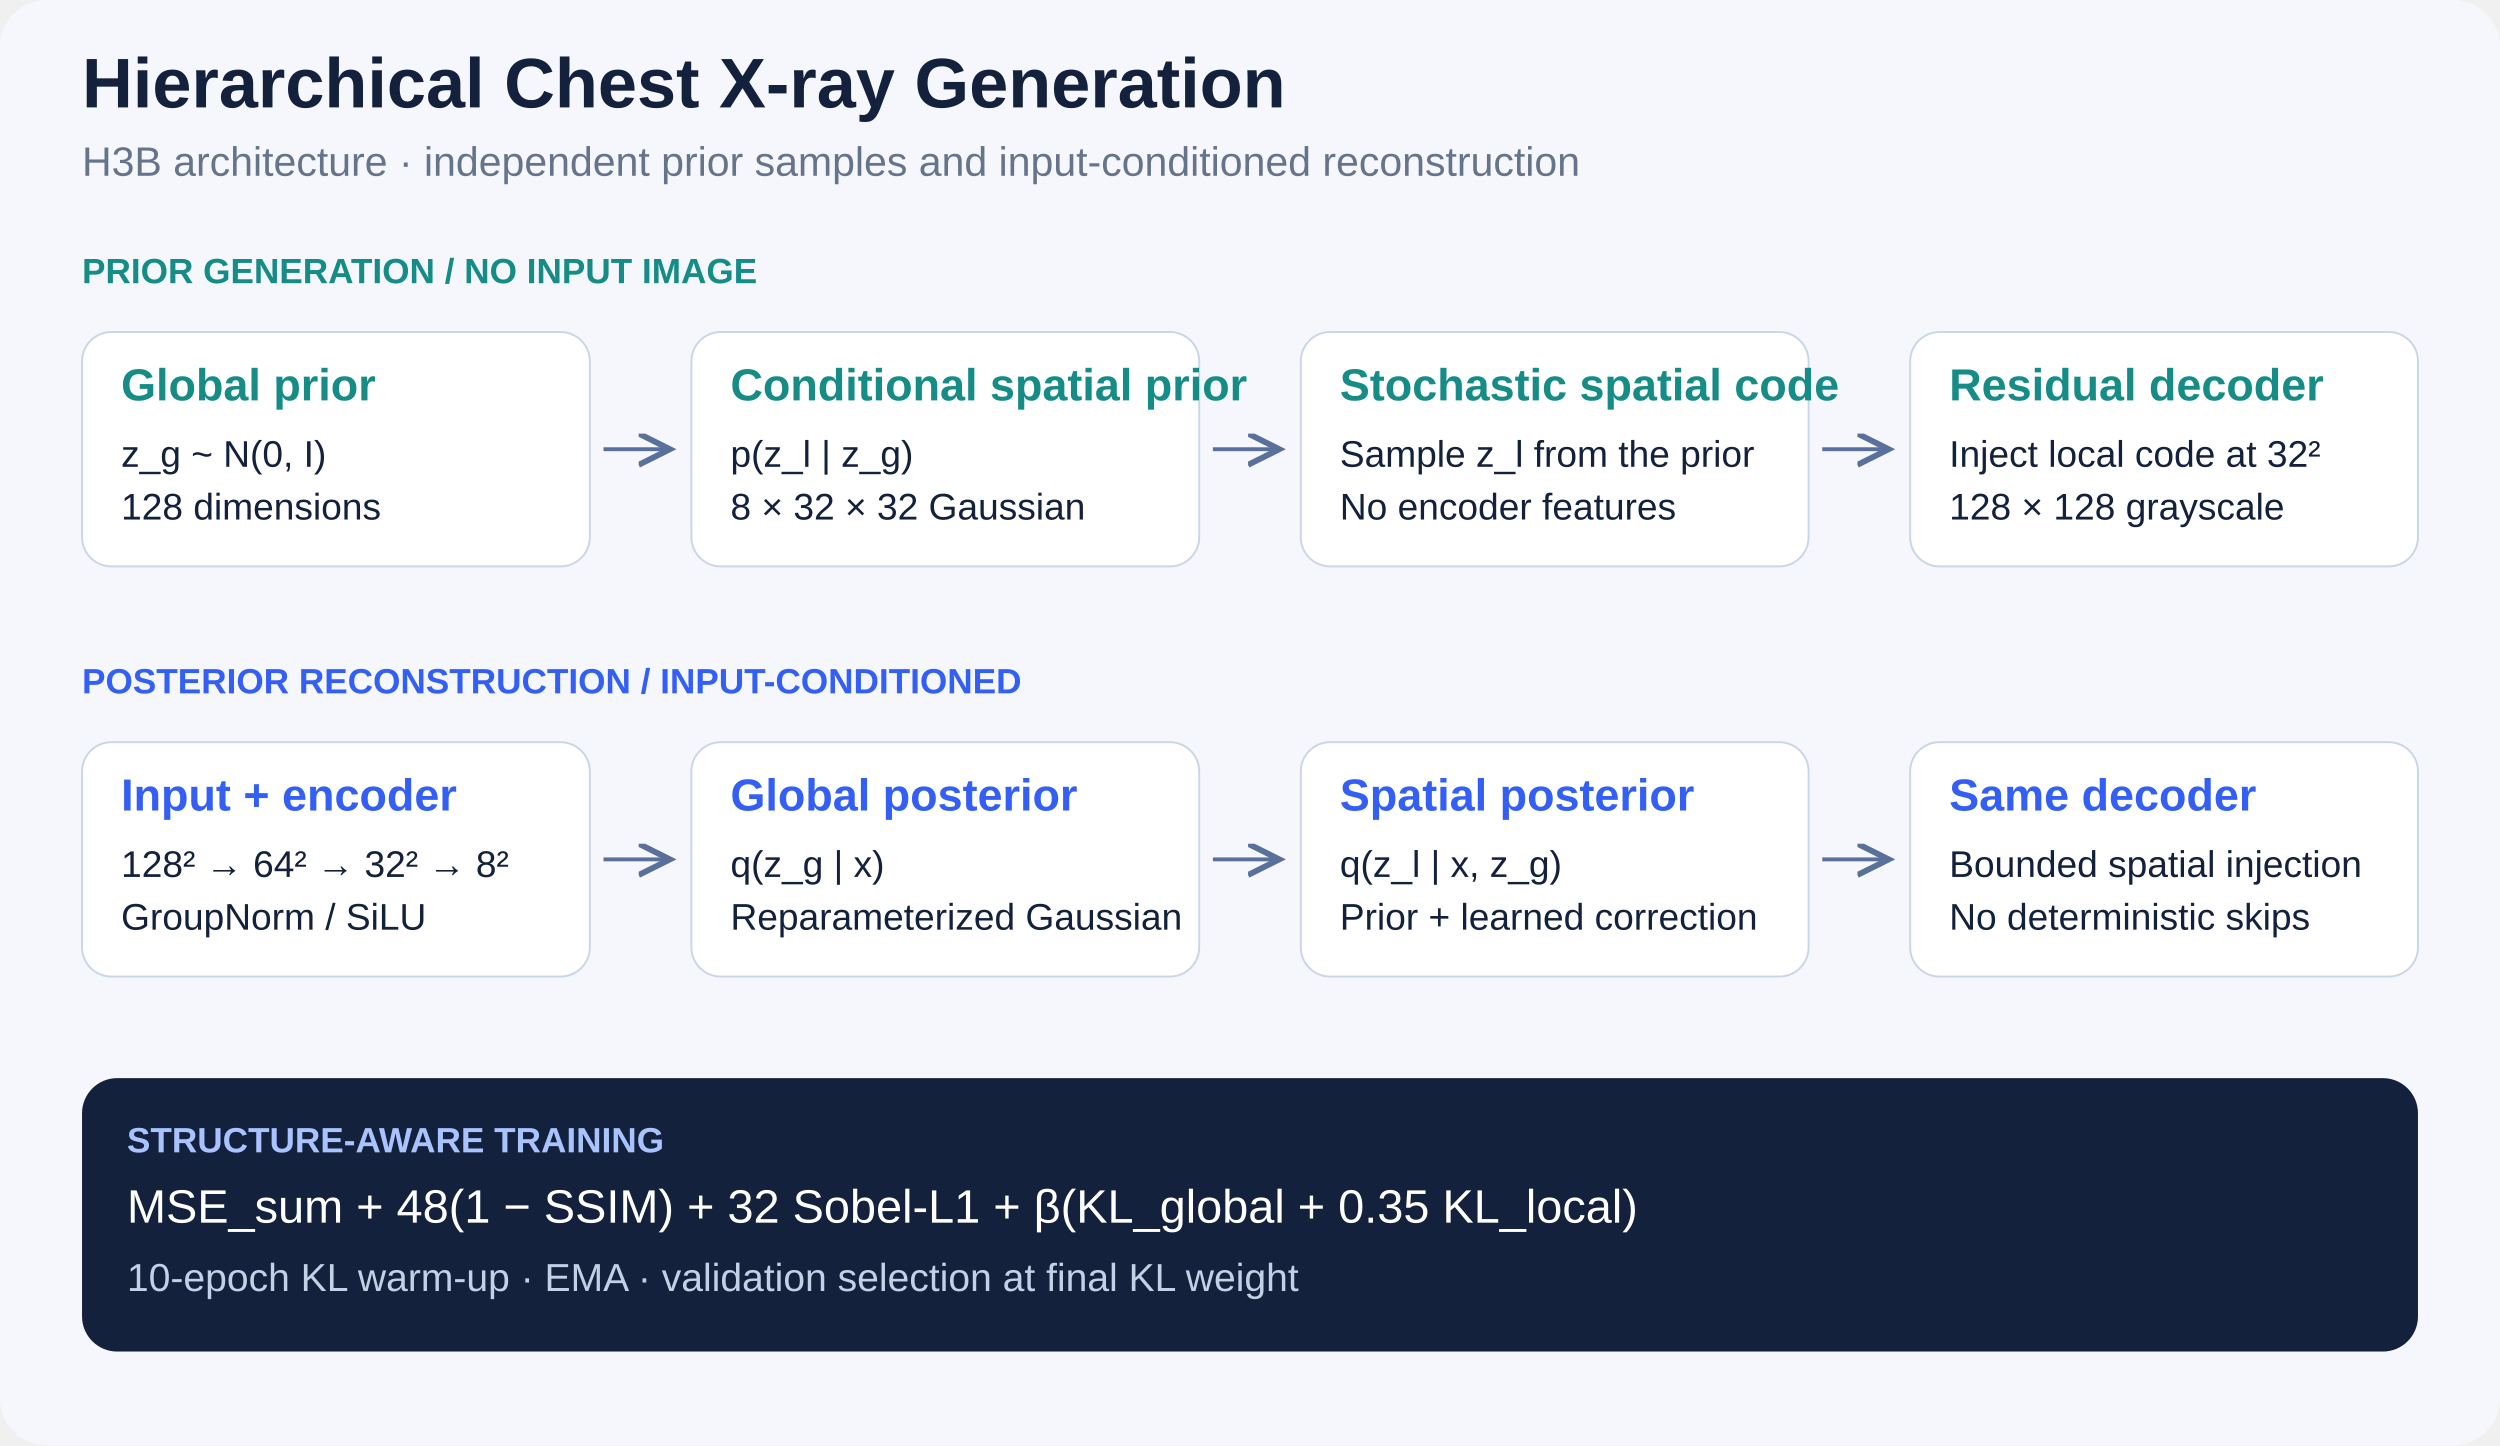
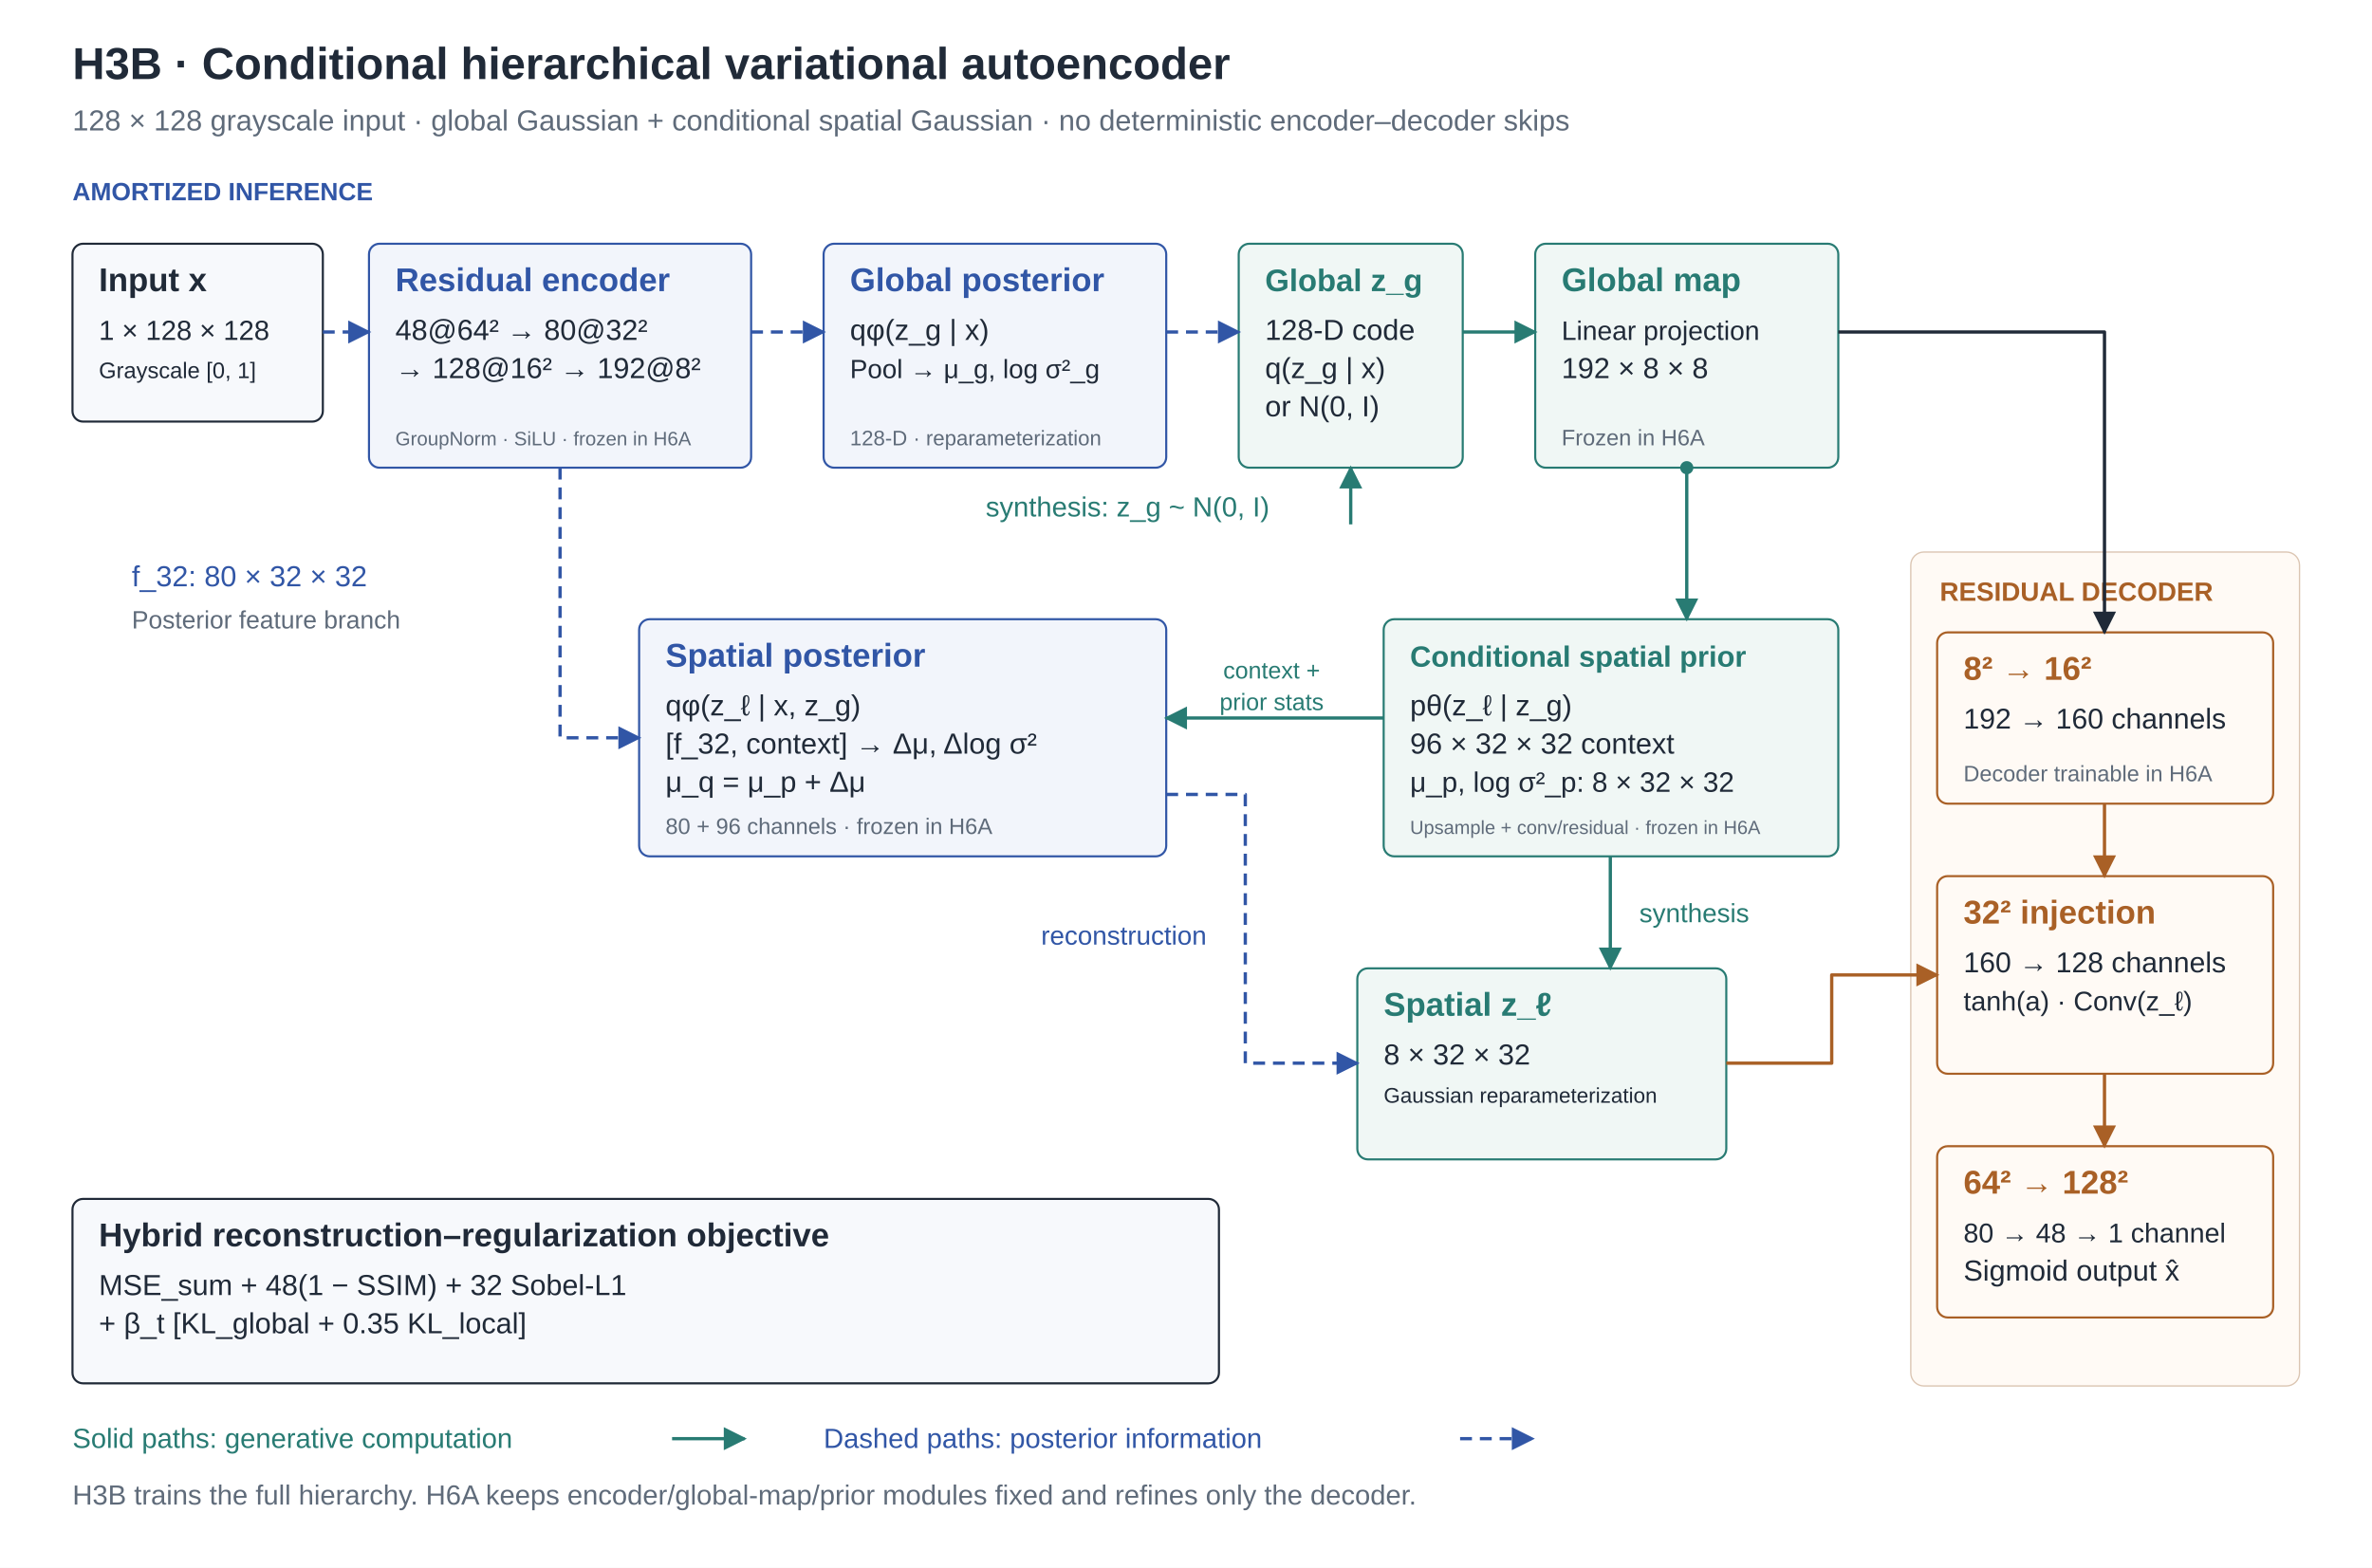
- <svg xmlns="http://www.w3.org/2000/svg" width="1280" height="740" viewBox="0 0 1280 740" role="img" aria-label="Hierarchical VAE prior and posterior paths">
+ <svg xmlns="http://www.w3.org/2000/svg" width="1800" height="1190" viewBox="0 0 1800 1190" role="img" aria-label="H3B · Conditional hierarchical variational autoencoder">
  <defs>
-     <marker id="arrow" markerWidth="10" markerHeight="10" refX="8" refY="4" orient="auto">
-       <path d="M0 0 L8 4 L0 8" fill="none" stroke="#59719a" stroke-width="1.5" />
+     <marker id="blue" viewBox="0 0 10 10" refX="9" refY="5" markerWidth="7" markerHeight="7" orient="auto-start-reverse">
+       <path d="M0,0 L10,5 L0,10 Z" fill="#3156a6" />
+     </marker>
+     <marker id="teal" viewBox="0 0 10 10" refX="9" refY="5" markerWidth="7" markerHeight="7" orient="auto-start-reverse">
+       <path d="M0,0 L10,5 L0,10 Z" fill="#287b73" />
+     </marker>
+     <marker id="orange" viewBox="0 0 10 10" refX="9" refY="5" markerWidth="7" markerHeight="7" orient="auto-start-reverse">
+       <path d="M0,0 L10,5 L0,10 Z" fill="#a96026" />
+     </marker>
+     <marker id="ink" viewBox="0 0 10 10" refX="9" refY="5" markerWidth="7" markerHeight="7" orient="auto-start-reverse">
+       <path d="M0,0 L10,5 L0,10 Z" fill="#202a38" />
    </marker>
  </defs>
-   <rect width="1280" height="740" rx="24" fill="#f5f7fc" />
-   <text x="42" y="55" font-family="Segoe UI,Arial,sans-serif" font-size="36" font-weight="700" fill="#13213c">Hierarchical Chest X-ray Generation</text>
-   <text x="42" y="90" font-family="Segoe UI,Arial,sans-serif" font-size="21" font-weight="400" fill="#66748b">H3B architecture · independent prior samples and input-conditioned reconstruction</text>
-   <text x="42" y="145" font-family="Segoe UI,Arial,sans-serif" font-size="18" font-weight="700" fill="#168c87">PRIOR GENERATION  /  NO INPUT IMAGE</text>
-   <rect x="42" y="170" width="260" height="120" rx="15" fill="white" stroke="#cbd5e8" />
-   <text x="62" y="205" font-family="Segoe UI,Arial,sans-serif" font-size="23" font-weight="650" fill="#168c87">Global prior</text>
-   <text x="62" y="239" font-family="Segoe UI,Arial,sans-serif" font-size="19" font-weight="400" fill="#13213c">z_g ~ N(0, I)</text>
-   <text x="62" y="266" font-family="Segoe UI,Arial,sans-serif" font-size="19" font-weight="400" fill="#13213c">128 dimensions</text>
-   <rect x="354" y="170" width="260" height="120" rx="15" fill="white" stroke="#cbd5e8" />
-   <text x="374" y="205" font-family="Segoe UI,Arial,sans-serif" font-size="23" font-weight="650" fill="#168c87">Conditional spatial prior</text>
-   <text x="374" y="239" font-family="Segoe UI,Arial,sans-serif" font-size="19" font-weight="400" fill="#13213c">p(z_l | z_g)</text>
-   <text x="374" y="266" font-family="Segoe UI,Arial,sans-serif" font-size="19" font-weight="400" fill="#13213c">8 × 32 × 32 Gaussian</text>
-   <rect x="666" y="170" width="260" height="120" rx="15" fill="white" stroke="#cbd5e8" />
-   <text x="686" y="205" font-family="Segoe UI,Arial,sans-serif" font-size="23" font-weight="650" fill="#168c87">Stochastic spatial code</text>
-   <text x="686" y="239" font-family="Segoe UI,Arial,sans-serif" font-size="19" font-weight="400" fill="#13213c">Sample z_l from the prior</text>
-   <text x="686" y="266" font-family="Segoe UI,Arial,sans-serif" font-size="19" font-weight="400" fill="#13213c">No encoder features</text>
-   <rect x="978" y="170" width="260" height="120" rx="15" fill="white" stroke="#cbd5e8" />
-   <text x="998" y="205" font-family="Segoe UI,Arial,sans-serif" font-size="23" font-weight="650" fill="#168c87">Residual decoder</text>
-   <text x="998" y="239" font-family="Segoe UI,Arial,sans-serif" font-size="19" font-weight="400" fill="#13213c">Inject local code at 32²</text>
-   <text x="998" y="266" font-family="Segoe UI,Arial,sans-serif" font-size="19" font-weight="400" fill="#13213c">128 × 128 grayscale</text>
-   <path d="M309 230 h34" stroke="#59719a" stroke-width="2" marker-end="url(#arrow)" />
-   <path d="M621 230 h34" stroke="#59719a" stroke-width="2" marker-end="url(#arrow)" />
-   <path d="M933 230 h34" stroke="#59719a" stroke-width="2" marker-end="url(#arrow)" />
-   <text x="42" y="355" font-family="Segoe UI,Arial,sans-serif" font-size="18" font-weight="700" fill="#345ff4">POSTERIOR RECONSTRUCTION  /  INPUT-CONDITIONED</text>
-   <rect x="42" y="380" width="260" height="120" rx="15" fill="white" stroke="#cbd5e8" />
-   <text x="62" y="415" font-family="Segoe UI,Arial,sans-serif" font-size="23" font-weight="650" fill="#345ff4">Input + encoder</text>
-   <text x="62" y="449" font-family="Segoe UI,Arial,sans-serif" font-size="19" font-weight="400" fill="#13213c">128² → 64² → 32² → 8²</text>
-   <text x="62" y="476" font-family="Segoe UI,Arial,sans-serif" font-size="19" font-weight="400" fill="#13213c">GroupNorm / SiLU</text>
-   <rect x="354" y="380" width="260" height="120" rx="15" fill="white" stroke="#cbd5e8" />
-   <text x="374" y="415" font-family="Segoe UI,Arial,sans-serif" font-size="23" font-weight="650" fill="#345ff4">Global posterior</text>
-   <text x="374" y="449" font-family="Segoe UI,Arial,sans-serif" font-size="19" font-weight="400" fill="#13213c">q(z_g | x)</text>
-   <text x="374" y="476" font-family="Segoe UI,Arial,sans-serif" font-size="19" font-weight="400" fill="#13213c">Reparameterized Gaussian</text>
-   <rect x="666" y="380" width="260" height="120" rx="15" fill="white" stroke="#cbd5e8" />
-   <text x="686" y="415" font-family="Segoe UI,Arial,sans-serif" font-size="23" font-weight="650" fill="#345ff4">Spatial posterior</text>
-   <text x="686" y="449" font-family="Segoe UI,Arial,sans-serif" font-size="19" font-weight="400" fill="#13213c">q(z_l | x, z_g)</text>
-   <text x="686" y="476" font-family="Segoe UI,Arial,sans-serif" font-size="19" font-weight="400" fill="#13213c">Prior + learned correction</text>
-   <rect x="978" y="380" width="260" height="120" rx="15" fill="white" stroke="#cbd5e8" />
-   <text x="998" y="415" font-family="Segoe UI,Arial,sans-serif" font-size="23" font-weight="650" fill="#345ff4">Same decoder</text>
-   <text x="998" y="449" font-family="Segoe UI,Arial,sans-serif" font-size="19" font-weight="400" fill="#13213c">Bounded spatial injection</text>
-   <text x="998" y="476" font-family="Segoe UI,Arial,sans-serif" font-size="19" font-weight="400" fill="#13213c">No deterministic skips</text>
-   <path d="M309 440 h34" stroke="#59719a" stroke-width="2" marker-end="url(#arrow)" />
-   <path d="M621 440 h34" stroke="#59719a" stroke-width="2" marker-end="url(#arrow)" />
-   <path d="M933 440 h34" stroke="#59719a" stroke-width="2" marker-end="url(#arrow)" />
-   <rect x="42" y="552" width="1196" height="140" rx="18" fill="#13213c" />
-   <text x="65" y="590" font-family="Segoe UI,Arial,sans-serif" font-size="18" font-weight="700" fill="#a9c3ff">STRUCTURE-AWARE TRAINING</text>
-   <text x="65" y="626" font-family="Segoe UI,Arial,sans-serif" font-size="24" font-weight="400" fill="#ffffff">MSE_sum + 48(1 − SSIM) + 32 Sobel-L1 + β(KL_global + 0.35 KL_local)</text>
-   <text x="65" y="661" font-family="Segoe UI,Arial,sans-serif" font-size="20" font-weight="400" fill="#c4d0e6">10-epoch KL warm-up · EMA · validation selection at final KL weight</text>
+   <rect width="1800" height="1190" fill="white" />
+   <text x="55" y="60" font-family="Arial,Helvetica,sans-serif" font-size="34" fill="#202a38" font-weight="700" text-anchor="start">H3B · Conditional hierarchical variational autoencoder</text>
+   <text x="55" y="99" font-family="Arial,Helvetica,sans-serif" font-size="22" fill="#5f6b7a" font-weight="400" text-anchor="start">128 × 128 grayscale input · global Gaussian + conditional spatial Gaussian · no deterministic encoder–decoder skips</text>
+   <text x="55" y="152" font-family="Arial,Helvetica,sans-serif" font-size="19" fill="#3156a6" font-weight="700" text-anchor="start">AMORTIZED INFERENCE</text>
+   <rect x="55" y="185" width="190" height="135" rx="8" fill="#f7f9fc" stroke="#202a38" stroke-width="1.6" />
+   <text x="75" y="221" font-family="Arial,Helvetica,sans-serif" font-size="25" fill="#202a38" font-weight="700" text-anchor="start">Input x</text>
+   <text x="75" y="258" font-family="Arial,Helvetica,sans-serif" font-size="20.979" fill="#202a38" font-weight="400" text-anchor="start">1 × 128 × 128</text>
+   <text x="75" y="287" font-family="Arial,Helvetica,sans-serif" font-size="17.045" fill="#202a38" font-weight="400" text-anchor="start">Grayscale [0, 1]</text>
+   <rect x="280" y="185" width="290" height="170" rx="8" fill="#f2f5fb" stroke="#3156a6" stroke-width="1.6" />
+   <text x="300" y="221" font-family="Arial,Helvetica,sans-serif" font-size="25" fill="#3156a6" font-weight="700" text-anchor="start">Residual encoder</text>
+   <text x="300" y="258" font-family="Arial,Helvetica,sans-serif" font-size="22" fill="#202a38" font-weight="400" text-anchor="start">48@64² → 80@32²</text>
+   <text x="300" y="287" font-family="Arial,Helvetica,sans-serif" font-size="22" fill="#202a38" font-weight="400" text-anchor="start">→ 128@16² → 192@8²</text>
+   <text x="300" y="338" font-family="Arial,Helvetica,sans-serif" font-size="14.741" fill="#5f6b7a" font-weight="400" text-anchor="start">GroupNorm · SiLU · frozen in H6A</text>
+   <rect x="625" y="185" width="260" height="170" rx="8" fill="#f2f5fb" stroke="#3156a6" stroke-width="1.6" />
+   <text x="645" y="221" font-family="Arial,Helvetica,sans-serif" font-size="25" fill="#3156a6" font-weight="700" text-anchor="start">Global posterior</text>
+   <text x="645" y="258" font-family="Arial,Helvetica,sans-serif" font-size="22" fill="#202a38" font-weight="400" text-anchor="start">qφ(z_g | x)</text>
+   <text x="645" y="287" font-family="Arial,Helvetica,sans-serif" font-size="20.0" fill="#202a38" font-weight="400" text-anchor="start">Pool → μ_g, log σ²_g</text>
+   <text x="645" y="338" font-family="Arial,Helvetica,sans-serif" font-size="15.965" fill="#5f6b7a" font-weight="400" text-anchor="start">128-D · reparameterization</text>
+   <rect x="940" y="185" width="170" height="170" rx="8" fill="#f0f7f5" stroke="#287b73" stroke-width="1.6" />
+   <text x="960" y="221" font-family="Arial,Helvetica,sans-serif" font-size="23.636" fill="#287b73" font-weight="700" text-anchor="start">Global z_g</text>
+   <text x="960" y="258" font-family="Arial,Helvetica,sans-serif" font-size="22" fill="#202a38" font-weight="400" text-anchor="start">128-D code</text>
+   <text x="960" y="287" font-family="Arial,Helvetica,sans-serif" font-size="22" fill="#202a38" font-weight="400" text-anchor="start">q(z_g | x)</text>
+   <text x="960" y="316" font-family="Arial,Helvetica,sans-serif" font-size="22" fill="#202a38" font-weight="400" text-anchor="start">or N(0, I)</text>
+   <rect x="1165" y="185" width="230" height="170" rx="8" fill="#f0f7f5" stroke="#287b73" stroke-width="1.6" />
+   <text x="1185" y="221" font-family="Arial,Helvetica,sans-serif" font-size="25" fill="#287b73" font-weight="700" text-anchor="start">Global map</text>
+   <text x="1185" y="258" font-family="Arial,Helvetica,sans-serif" font-size="20.321" fill="#202a38" font-weight="400" text-anchor="start">Linear projection</text>
+   <text x="1185" y="287" font-family="Arial,Helvetica,sans-serif" font-size="22" fill="#202a38" font-weight="400" text-anchor="start">192 × 8 × 8</text>
+   <text x="1185" y="338" font-family="Arial,Helvetica,sans-serif" font-size="17" fill="#5f6b7a" font-weight="400" text-anchor="start">Frozen in H6A</text>
+   <path d="M245,252 L280,252" fill="none" stroke="#3156a6" stroke-width="2.5" stroke-linejoin="round" stroke-dasharray="9 6" marker-end="url(#blue)" />
+   <path d="M570,252 L625,252" fill="none" stroke="#3156a6" stroke-width="2.5" stroke-linejoin="round" stroke-dasharray="9 6" marker-end="url(#blue)" />
+   <path d="M885,252 L940,252" fill="none" stroke="#3156a6" stroke-width="2.5" stroke-linejoin="round" stroke-dasharray="9 6" marker-end="url(#blue)" />
+   <path d="M1110,252 L1165,252" fill="none" stroke="#287b73" stroke-width="2.5" stroke-linejoin="round" marker-end="url(#teal)" />
+   <text x="748" y="392" font-family="Arial,Helvetica,sans-serif" font-size="21" fill="#287b73" font-weight="400" text-anchor="start">synthesis: z_g ~ N(0, I)</text>
+   <path d="M1025,398 L1025,355" fill="none" stroke="#287b73" stroke-width="2.5" stroke-linejoin="round" marker-end="url(#teal)" />
+   <rect x="485" y="470" width="400" height="180" rx="8" fill="#f2f5fb" stroke="#3156a6" stroke-width="1.6" />
+   <text x="505" y="506" font-family="Arial,Helvetica,sans-serif" font-size="25" fill="#3156a6" font-weight="700" text-anchor="start">Spatial posterior</text>
+   <text x="505" y="543" font-family="Arial,Helvetica,sans-serif" font-size="22" fill="#202a38" font-weight="400" text-anchor="start">qφ(z_ℓ | x, z_g)</text>
+   <text x="505" y="572" font-family="Arial,Helvetica,sans-serif" font-size="22" fill="#202a38" font-weight="400" text-anchor="start">[f_32, context] → Δμ, Δlog σ²</text>
+   <text x="505" y="601" font-family="Arial,Helvetica,sans-serif" font-size="22" fill="#202a38" font-weight="400" text-anchor="start">μ_q = μ_p + Δμ</text>
+   <text x="505" y="633" font-family="Arial,Helvetica,sans-serif" font-size="17" fill="#5f6b7a" font-weight="400" text-anchor="start">80 + 96 channels · frozen in H6A</text>
+   <rect x="1050" y="470" width="345" height="180" rx="8" fill="#f0f7f5" stroke="#287b73" stroke-width="1.6" />
+   <text x="1070" y="506" font-family="Arial,Helvetica,sans-serif" font-size="22.182" fill="#287b73" font-weight="700" text-anchor="start">Conditional spatial prior</text>
+   <text x="1070" y="543" font-family="Arial,Helvetica,sans-serif" font-size="22" fill="#202a38" font-weight="400" text-anchor="start">pθ(z_ℓ | z_g)</text>
+   <text x="1070" y="572" font-family="Arial,Helvetica,sans-serif" font-size="22" fill="#202a38" font-weight="400" text-anchor="start">96 × 32 × 32 context</text>
+   <text x="1070" y="601" font-family="Arial,Helvetica,sans-serif" font-size="21.329" fill="#202a38" font-weight="400" text-anchor="start">μ_p, log σ²_p: 8 × 32 × 32</text>
+   <text x="1070" y="633" font-family="Arial,Helvetica,sans-serif" font-size="14.387" fill="#5f6b7a" font-weight="400" text-anchor="start">Upsample + conv/residual · frozen in H6A</text>
+   <path d="M425,355 L425,560 L485,560" fill="none" stroke="#3156a6" stroke-width="2.5" stroke-linejoin="round" stroke-dasharray="9 6" marker-end="url(#blue)" />
+   <text x="100" y="445" font-family="Arial,Helvetica,sans-serif" font-size="22" fill="#3156a6" font-weight="400" text-anchor="start">f_32: 80 × 32 × 32</text>
+   <text x="100" y="477" font-family="Arial,Helvetica,sans-serif" font-size="19" fill="#5f6b7a" font-weight="400" text-anchor="start">Posterior feature branch</text>
+   <path d="M1280,355 L1280,470" fill="none" stroke="#287b73" stroke-width="2.5" stroke-linejoin="round" marker-end="url(#teal)" />
+   <path d="M1050,545 L885,545" fill="none" stroke="#287b73" stroke-width="2.5" stroke-linejoin="round" marker-end="url(#teal)" />
+   <text x="965" y="515" font-family="Arial,Helvetica,sans-serif" font-size="18" fill="#287b73" font-weight="400" text-anchor="middle">context +</text>
+   <text x="965" y="539" font-family="Arial,Helvetica,sans-serif" font-size="18" fill="#287b73" font-weight="400" text-anchor="middle">prior stats</text>
+   <rect x="1030" y="735" width="280" height="145" rx="8" fill="#f0f7f5" stroke="#287b73" stroke-width="1.6" />
+   <text x="1050" y="771" font-family="Arial,Helvetica,sans-serif" font-size="25" fill="#287b73" font-weight="700" text-anchor="start">Spatial z_ℓ</text>
+   <text x="1050" y="808" font-family="Arial,Helvetica,sans-serif" font-size="22" fill="#202a38" font-weight="400" text-anchor="start">8 × 32 × 32</text>
+   <text x="1050" y="837" font-family="Arial,Helvetica,sans-serif" font-size="16.162" fill="#202a38" font-weight="400" text-anchor="start">Gaussian reparameterization</text>
+   <path d="M885,603 L945,603 L945,807 L1030,807" fill="none" stroke="#3156a6" stroke-width="2.5" stroke-linejoin="round" stroke-dasharray="9 6" marker-end="url(#blue)" />
+   <text x="790" y="717" font-family="Arial,Helvetica,sans-serif" font-size="20" fill="#3156a6" font-weight="400" text-anchor="start">reconstruction</text>
+   <path d="M1222,650 L1222,735" fill="none" stroke="#287b73" stroke-width="2.5" stroke-linejoin="round" marker-end="url(#teal)" />
+   <text x="1244" y="700" font-family="Arial,Helvetica,sans-serif" font-size="20" fill="#287b73" font-weight="400" text-anchor="start">synthesis</text>
+   <rect x="1450" y="419" width="295" height="633" rx="10" fill="#fffaf5" stroke="#dbc5b2" />
+   <text x="1472" y="456" font-family="Arial,Helvetica,sans-serif" font-size="20" fill="#a96026" font-weight="700" text-anchor="start">RESIDUAL DECODER</text>
+   <rect x="1470" y="480" width="255" height="130" rx="8" fill="#fffaf5" stroke="#a96026" stroke-width="1.6" />
+   <text x="1490" y="516" font-family="Arial,Helvetica,sans-serif" font-size="25" fill="#a96026" font-weight="700" text-anchor="start">8² → 16²</text>
+   <text x="1490" y="553" font-family="Arial,Helvetica,sans-serif" font-size="21.717" fill="#202a38" font-weight="400" text-anchor="start">192 → 160 channels</text>
+   <text x="1490" y="593" font-family="Arial,Helvetica,sans-serif" font-size="16.903" fill="#5f6b7a" font-weight="400" text-anchor="start">Decoder trainable in H6A</text>
+   <rect x="1470" y="665" width="255" height="150" rx="8" fill="#fffaf5" stroke="#a96026" stroke-width="1.6" />
+   <text x="1490" y="701" font-family="Arial,Helvetica,sans-serif" font-size="25" fill="#a96026" font-weight="700" text-anchor="start">32² injection</text>
+   <text x="1490" y="738" font-family="Arial,Helvetica,sans-serif" font-size="21.717" fill="#202a38" font-weight="400" text-anchor="start">160 → 128 channels</text>
+   <text x="1490" y="767" font-family="Arial,Helvetica,sans-serif" font-size="20.574" fill="#202a38" font-weight="400" text-anchor="start">tanh(a) · Conv(z_ℓ)</text>
+   <rect x="1470" y="870" width="255" height="130" rx="8" fill="#fffaf5" stroke="#a96026" stroke-width="1.6" />
+   <text x="1490" y="906" font-family="Arial,Helvetica,sans-serif" font-size="25" fill="#a96026" font-weight="700" text-anchor="start">64² → 128²</text>
+   <text x="1490" y="943" font-family="Arial,Helvetica,sans-serif" font-size="20.574" fill="#202a38" font-weight="400" text-anchor="start">80 → 48 → 1 channel</text>
+   <text x="1490" y="972" font-family="Arial,Helvetica,sans-serif" font-size="22" fill="#202a38" font-weight="400" text-anchor="start">Sigmoid output x̂</text>
+   <path d="M1395,252 L1597,252 L1597,480" fill="none" stroke="#202a38" stroke-width="2.5" stroke-linejoin="round" marker-end="url(#ink)" />
+   <path d="M1597,610 L1597,665" fill="none" stroke="#a96026" stroke-width="2.5" stroke-linejoin="round" marker-end="url(#orange)" />
+   <path d="M1310,807 L1390,807 L1390,740 L1470,740" fill="none" stroke="#a96026" stroke-width="2.5" stroke-linejoin="round" marker-end="url(#orange)" />
+   <path d="M1597,815 L1597,870" fill="none" stroke="#a96026" stroke-width="2.5" stroke-linejoin="round" marker-end="url(#orange)" />
+   <circle cx="1280" cy="355" r="5" fill="#287b73" />
+   <rect x="55" y="910" width="870" height="140" rx="8" fill="#f7f9fc" stroke="#202a38" stroke-width="1.6" />
+   <text x="75" y="946" font-family="Arial,Helvetica,sans-serif" font-size="25" fill="#202a38" font-weight="700" text-anchor="start">Hybrid reconstruction–regularization objective</text>
+   <text x="75" y="983" font-family="Arial,Helvetica,sans-serif" font-size="22" fill="#202a38" font-weight="400" text-anchor="start">MSE_sum + 48(1 − SSIM) + 32 Sobel-L1</text>
+   <text x="75" y="1012" font-family="Arial,Helvetica,sans-serif" font-size="22" fill="#202a38" font-weight="400" text-anchor="start">+ β_t [KL_global + 0.35 KL_local]</text>
+   <text x="55" y="1099" font-family="Arial,Helvetica,sans-serif" font-size="21" fill="#287b73" font-weight="400" text-anchor="start">Solid paths: generative computation</text>
+   <path d="M510,1092 L565,1092" fill="none" stroke="#287b73" stroke-width="2.5" stroke-linejoin="round" marker-end="url(#teal)" />
+   <text x="625" y="1099" font-family="Arial,Helvetica,sans-serif" font-size="21" fill="#3156a6" font-weight="400" text-anchor="start">Dashed paths: posterior information</text>
+   <path d="M1108,1092 L1163,1092" fill="none" stroke="#3156a6" stroke-width="2.5" stroke-linejoin="round" stroke-dasharray="9 6" marker-end="url(#blue)" />
+   <text x="55" y="1142" font-family="Arial,Helvetica,sans-serif" font-size="21" fill="#5f6b7a" font-weight="400" text-anchor="start">H3B trains the full hierarchy. H6A keeps encoder/global-map/prior modules fixed and refines only the decoder.</text>
</svg>
